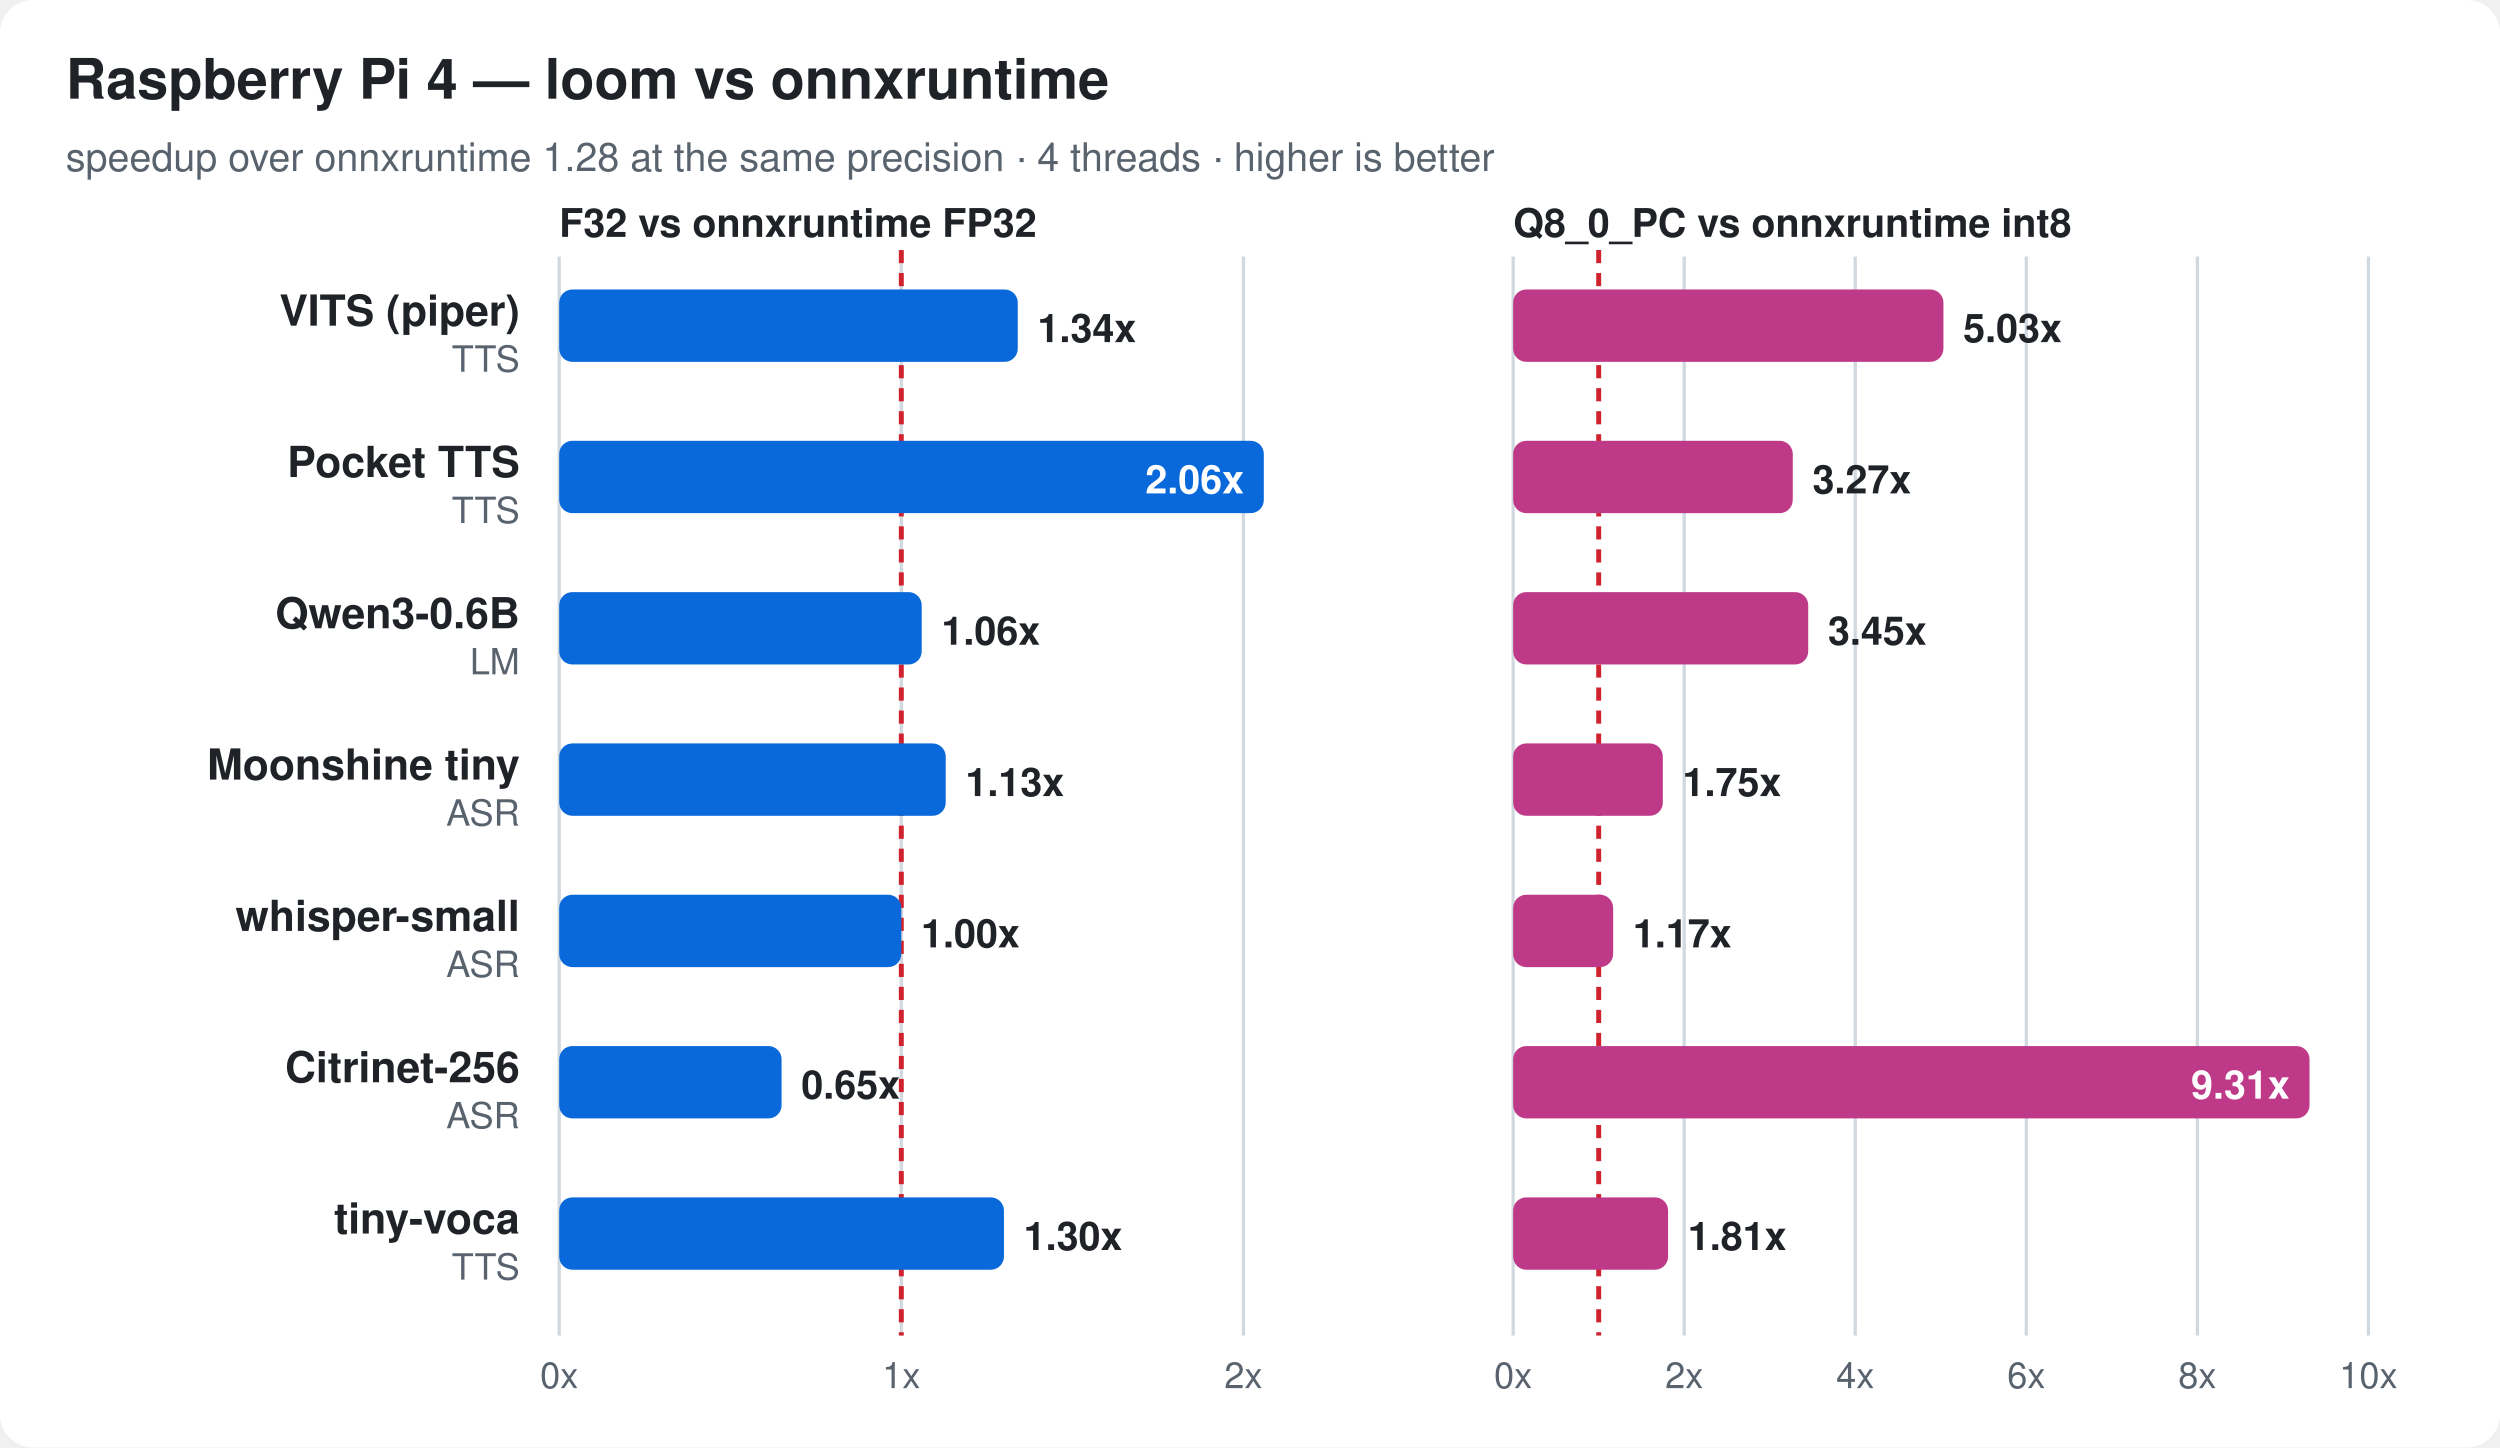
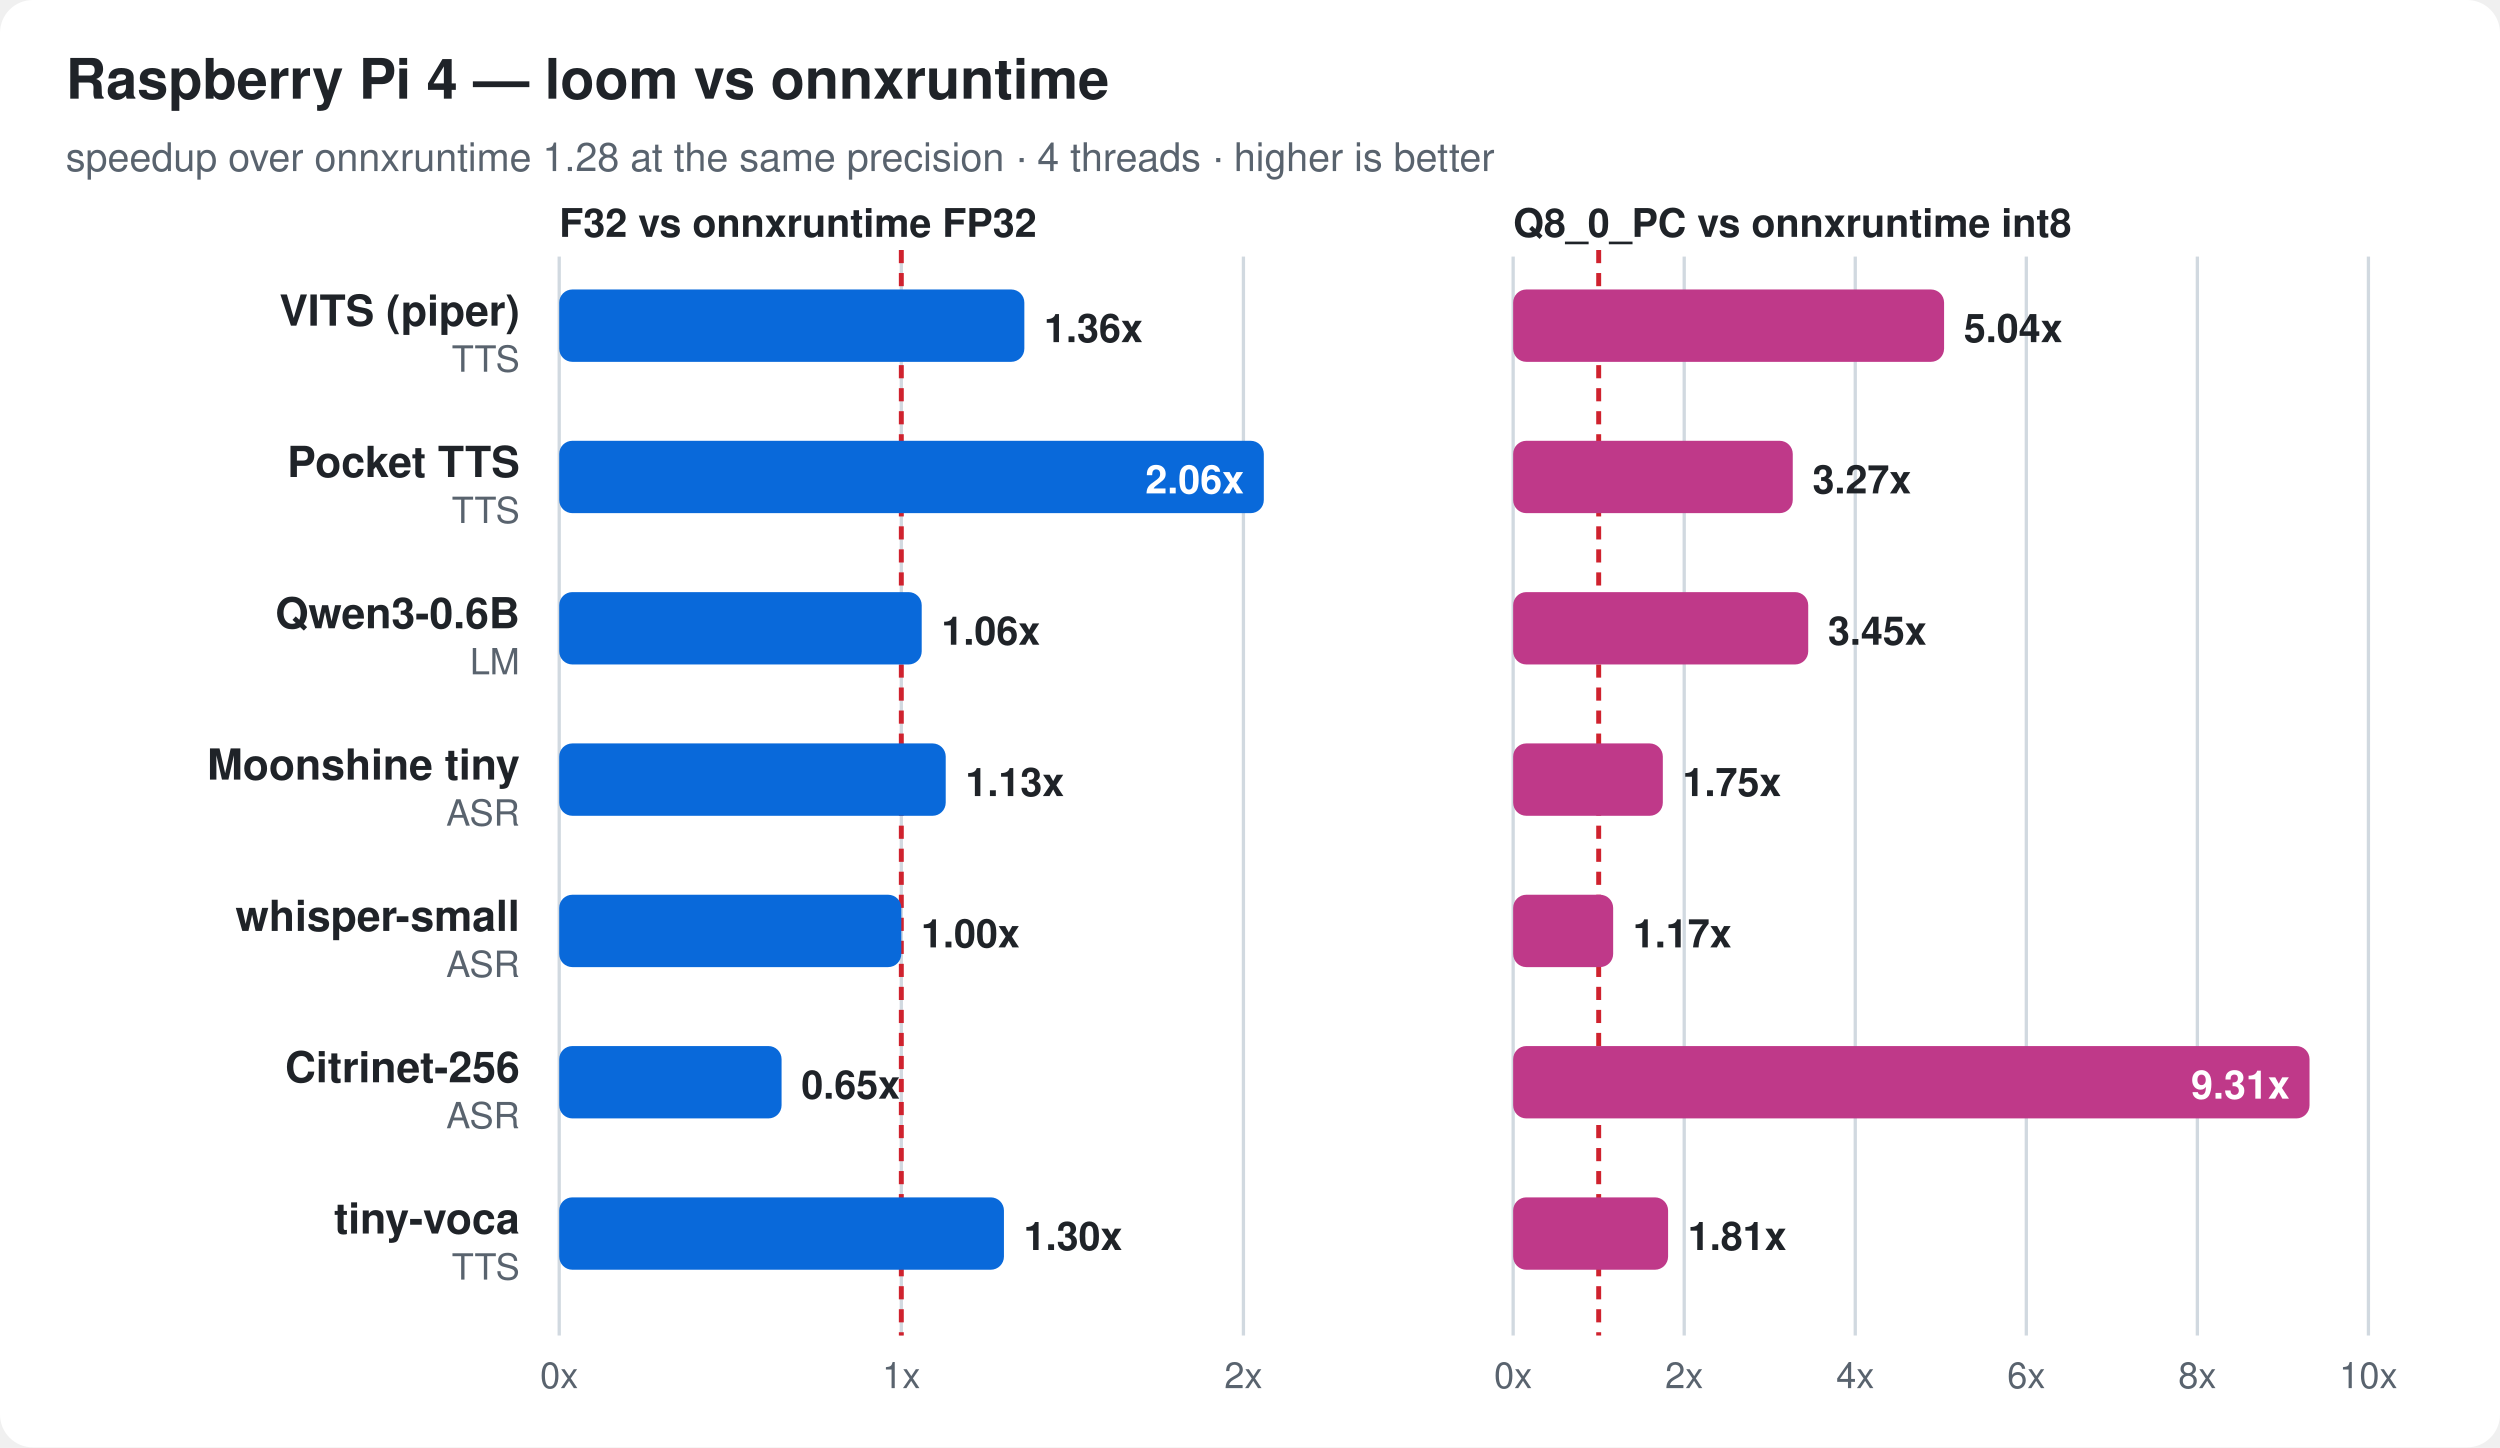
<svg xmlns="http://www.w3.org/2000/svg" width="760" height="440" viewBox="0 0 760 440">
  <rect width="760" height="440" rx="10" fill="#ffffff" />
  <text x="20.0" y="30.0" fill="#1f2328" font-size="17" text-anchor="start" font-weight="600" font-family="-apple-system,BlinkMacSystemFont,'Segoe UI',Helvetica,Arial,sans-serif">Raspberry Pi 4 — loom vs onnxruntime</text>
  <text x="20.0" y="52.0" fill="#59636e" font-size="12" text-anchor="start" font-weight="normal" font-family="-apple-system,BlinkMacSystemFont,'Segoe UI',Helvetica,Arial,sans-serif">speedup over onnxruntime 1.28 at the same precision · 4 threads · higher is better</text>
  <text x="170.0" y="72.0" fill="#1f2328" font-size="12" text-anchor="start" font-weight="600" font-family="-apple-system,BlinkMacSystemFont,'Segoe UI',Helvetica,Arial,sans-serif">F32 vs onnxruntime FP32</text>
  <line x1="170.0" y1="78" x2="170.0" y2="406" stroke="#d1d9e0" stroke-width="1" />
  <text x="170.0" y="422.0" fill="#59636e" font-size="11" text-anchor="middle" font-weight="normal" font-family="-apple-system,BlinkMacSystemFont,'Segoe UI',Helvetica,Arial,sans-serif">0x</text>
  <line x1="274.0" y1="78" x2="274.0" y2="406" stroke="#d1d9e0" stroke-width="1" />
  <text x="274.0" y="422.0" fill="#59636e" font-size="11" text-anchor="middle" font-weight="normal" font-family="-apple-system,BlinkMacSystemFont,'Segoe UI',Helvetica,Arial,sans-serif">1x</text>
  <line x1="378.0" y1="78" x2="378.0" y2="406" stroke="#d1d9e0" stroke-width="1" />
  <text x="378.0" y="422.0" fill="#59636e" font-size="11" text-anchor="middle" font-weight="normal" font-family="-apple-system,BlinkMacSystemFont,'Segoe UI',Helvetica,Arial,sans-serif">2x</text>
  <line x1="274.0" y1="76" x2="274.0" y2="406" stroke="#cf222e" stroke-width="1.5" stroke-dasharray="4 3" />
-   <rect x="170.0" y="88.0" width="139.4" height="22" rx="4" fill="#0969da" />
-   <text x="315.4" y="104.0" fill="#1f2328" font-size="12" text-anchor="start" font-weight="600" font-family="-apple-system,BlinkMacSystemFont,'Segoe UI',Helvetica,Arial,sans-serif">1.34x</text>
+   <rect x="170.0" y="88.0" width="141.4" height="22" rx="4" fill="#0969da" />
+   <text x="317.4" y="104.0" fill="#1f2328" font-size="12" text-anchor="start" font-weight="600" font-family="-apple-system,BlinkMacSystemFont,'Segoe UI',Helvetica,Arial,sans-serif">1.36x</text>
  <rect x="170.0" y="134.0" width="214.2" height="22" rx="4" fill="#0969da" />
  <text x="378.2" y="150.0" fill="#ffffff" font-size="12" text-anchor="end" font-weight="600" font-family="-apple-system,BlinkMacSystemFont,'Segoe UI',Helvetica,Arial,sans-serif">2.06x</text>
  <rect x="170.0" y="180.0" width="110.2" height="22" rx="4" fill="#0969da" />
  <text x="286.2" y="196.0" fill="#1f2328" font-size="12" text-anchor="start" font-weight="600" font-family="-apple-system,BlinkMacSystemFont,'Segoe UI',Helvetica,Arial,sans-serif">1.06x</text>
  <rect x="170.0" y="226.0" width="117.5" height="22" rx="4" fill="#0969da" />
  <text x="293.5" y="242.0" fill="#1f2328" font-size="12" text-anchor="start" font-weight="600" font-family="-apple-system,BlinkMacSystemFont,'Segoe UI',Helvetica,Arial,sans-serif">1.13x</text>
  <rect x="170.0" y="272.0" width="104.0" height="22" rx="4" fill="#0969da" />
  <text x="280.0" y="288.0" fill="#1f2328" font-size="12" text-anchor="start" font-weight="600" font-family="-apple-system,BlinkMacSystemFont,'Segoe UI',Helvetica,Arial,sans-serif">1.00x</text>
  <rect x="170.0" y="318.0" width="67.6" height="22" rx="4" fill="#0969da" />
  <text x="243.6" y="334.0" fill="#1f2328" font-size="12" text-anchor="start" font-weight="600" font-family="-apple-system,BlinkMacSystemFont,'Segoe UI',Helvetica,Arial,sans-serif">0.65x</text>
  <rect x="170.0" y="364.0" width="135.2" height="22" rx="4" fill="#0969da" />
  <text x="311.2" y="380.0" fill="#1f2328" font-size="12" text-anchor="start" font-weight="600" font-family="-apple-system,BlinkMacSystemFont,'Segoe UI',Helvetica,Arial,sans-serif">1.30x</text>
  <text x="460.0" y="72.0" fill="#1f2328" font-size="12" text-anchor="start" font-weight="600" font-family="-apple-system,BlinkMacSystemFont,'Segoe UI',Helvetica,Arial,sans-serif">Q8_0_PC vs onnxruntime int8</text>
  <line x1="460.0" y1="78" x2="460.0" y2="406" stroke="#d1d9e0" stroke-width="1" />
  <text x="460.0" y="422.0" fill="#59636e" font-size="11" text-anchor="middle" font-weight="normal" font-family="-apple-system,BlinkMacSystemFont,'Segoe UI',Helvetica,Arial,sans-serif">0x</text>
  <line x1="512.0" y1="78" x2="512.0" y2="406" stroke="#d1d9e0" stroke-width="1" />
  <text x="512.0" y="422.0" fill="#59636e" font-size="11" text-anchor="middle" font-weight="normal" font-family="-apple-system,BlinkMacSystemFont,'Segoe UI',Helvetica,Arial,sans-serif">2x</text>
  <line x1="564.0" y1="78" x2="564.0" y2="406" stroke="#d1d9e0" stroke-width="1" />
  <text x="564.0" y="422.0" fill="#59636e" font-size="11" text-anchor="middle" font-weight="normal" font-family="-apple-system,BlinkMacSystemFont,'Segoe UI',Helvetica,Arial,sans-serif">4x</text>
  <line x1="616.0" y1="78" x2="616.0" y2="406" stroke="#d1d9e0" stroke-width="1" />
  <text x="616.0" y="422.0" fill="#59636e" font-size="11" text-anchor="middle" font-weight="normal" font-family="-apple-system,BlinkMacSystemFont,'Segoe UI',Helvetica,Arial,sans-serif">6x</text>
  <line x1="668.0" y1="78" x2="668.0" y2="406" stroke="#d1d9e0" stroke-width="1" />
  <text x="668.0" y="422.0" fill="#59636e" font-size="11" text-anchor="middle" font-weight="normal" font-family="-apple-system,BlinkMacSystemFont,'Segoe UI',Helvetica,Arial,sans-serif">8x</text>
  <line x1="720.0" y1="78" x2="720.0" y2="406" stroke="#d1d9e0" stroke-width="1" />
  <text x="720.0" y="422.0" fill="#59636e" font-size="11" text-anchor="middle" font-weight="normal" font-family="-apple-system,BlinkMacSystemFont,'Segoe UI',Helvetica,Arial,sans-serif">10x</text>
  <line x1="486.0" y1="76" x2="486.0" y2="406" stroke="#cf222e" stroke-width="1.5" stroke-dasharray="4 3" />
-   <rect x="460.0" y="88.0" width="130.8" height="22" rx="4" fill="#bf3989" />
-   <text x="596.8" y="104.0" fill="#1f2328" font-size="12" text-anchor="start" font-weight="600" font-family="-apple-system,BlinkMacSystemFont,'Segoe UI',Helvetica,Arial,sans-serif">5.03x</text>
+   <rect x="460.0" y="88.0" width="131.0" height="22" rx="4" fill="#bf3989" />
+   <text x="597.0" y="104.0" fill="#1f2328" font-size="12" text-anchor="start" font-weight="600" font-family="-apple-system,BlinkMacSystemFont,'Segoe UI',Helvetica,Arial,sans-serif">5.04x</text>
  <rect x="460.0" y="134.0" width="85.0" height="22" rx="4" fill="#bf3989" />
  <text x="551.0" y="150.0" fill="#1f2328" font-size="12" text-anchor="start" font-weight="600" font-family="-apple-system,BlinkMacSystemFont,'Segoe UI',Helvetica,Arial,sans-serif">3.27x</text>
  <rect x="460.0" y="180.0" width="89.7" height="22" rx="4" fill="#bf3989" />
  <text x="555.7" y="196.0" fill="#1f2328" font-size="12" text-anchor="start" font-weight="600" font-family="-apple-system,BlinkMacSystemFont,'Segoe UI',Helvetica,Arial,sans-serif">3.45x</text>
  <rect x="460.0" y="226.0" width="45.5" height="22" rx="4" fill="#bf3989" />
  <text x="511.5" y="242.0" fill="#1f2328" font-size="12" text-anchor="start" font-weight="600" font-family="-apple-system,BlinkMacSystemFont,'Segoe UI',Helvetica,Arial,sans-serif">1.75x</text>
  <rect x="460.0" y="272.0" width="30.4" height="22" rx="4" fill="#bf3989" />
  <text x="496.4" y="288.0" fill="#1f2328" font-size="12" text-anchor="start" font-weight="600" font-family="-apple-system,BlinkMacSystemFont,'Segoe UI',Helvetica,Arial,sans-serif">1.17x</text>
  <rect x="460.0" y="318.0" width="242.1" height="22" rx="4" fill="#bf3989" />
  <text x="696.1" y="334.0" fill="#ffffff" font-size="12" text-anchor="end" font-weight="600" font-family="-apple-system,BlinkMacSystemFont,'Segoe UI',Helvetica,Arial,sans-serif">9.31x</text>
  <rect x="460.0" y="364.0" width="47.1" height="22" rx="4" fill="#bf3989" />
  <text x="513.1" y="380.0" fill="#1f2328" font-size="12" text-anchor="start" font-weight="600" font-family="-apple-system,BlinkMacSystemFont,'Segoe UI',Helvetica,Arial,sans-serif">1.81x</text>
  <text x="158.0" y="99.0" fill="#1f2328" font-size="13" text-anchor="end" font-weight="600" font-family="-apple-system,BlinkMacSystemFont,'Segoe UI',Helvetica,Arial,sans-serif">VITS (piper)</text>
  <text x="158.0" y="113.0" fill="#59636e" font-size="11" text-anchor="end" font-weight="normal" font-family="-apple-system,BlinkMacSystemFont,'Segoe UI',Helvetica,Arial,sans-serif">TTS</text>
  <text x="158.0" y="145.0" fill="#1f2328" font-size="13" text-anchor="end" font-weight="600" font-family="-apple-system,BlinkMacSystemFont,'Segoe UI',Helvetica,Arial,sans-serif">Pocket TTS</text>
  <text x="158.0" y="159.0" fill="#59636e" font-size="11" text-anchor="end" font-weight="normal" font-family="-apple-system,BlinkMacSystemFont,'Segoe UI',Helvetica,Arial,sans-serif">TTS</text>
  <text x="158.0" y="191.0" fill="#1f2328" font-size="13" text-anchor="end" font-weight="600" font-family="-apple-system,BlinkMacSystemFont,'Segoe UI',Helvetica,Arial,sans-serif">Qwen3-0.6B</text>
  <text x="158.0" y="205.0" fill="#59636e" font-size="11" text-anchor="end" font-weight="normal" font-family="-apple-system,BlinkMacSystemFont,'Segoe UI',Helvetica,Arial,sans-serif">LM</text>
  <text x="158.0" y="237.0" fill="#1f2328" font-size="13" text-anchor="end" font-weight="600" font-family="-apple-system,BlinkMacSystemFont,'Segoe UI',Helvetica,Arial,sans-serif">Moonshine tiny</text>
  <text x="158.0" y="251.0" fill="#59636e" font-size="11" text-anchor="end" font-weight="normal" font-family="-apple-system,BlinkMacSystemFont,'Segoe UI',Helvetica,Arial,sans-serif">ASR</text>
  <text x="158.0" y="283.0" fill="#1f2328" font-size="13" text-anchor="end" font-weight="600" font-family="-apple-system,BlinkMacSystemFont,'Segoe UI',Helvetica,Arial,sans-serif">whisper-small</text>
  <text x="158.0" y="297.0" fill="#59636e" font-size="11" text-anchor="end" font-weight="normal" font-family="-apple-system,BlinkMacSystemFont,'Segoe UI',Helvetica,Arial,sans-serif">ASR</text>
  <text x="158.0" y="329.0" fill="#1f2328" font-size="13" text-anchor="end" font-weight="600" font-family="-apple-system,BlinkMacSystemFont,'Segoe UI',Helvetica,Arial,sans-serif">Citrinet-256</text>
  <text x="158.0" y="343.0" fill="#59636e" font-size="11" text-anchor="end" font-weight="normal" font-family="-apple-system,BlinkMacSystemFont,'Segoe UI',Helvetica,Arial,sans-serif">ASR</text>
  <text x="158.0" y="375.0" fill="#1f2328" font-size="13" text-anchor="end" font-weight="600" font-family="-apple-system,BlinkMacSystemFont,'Segoe UI',Helvetica,Arial,sans-serif">tiny-voca</text>
  <text x="158.0" y="389.0" fill="#59636e" font-size="11" text-anchor="end" font-weight="normal" font-family="-apple-system,BlinkMacSystemFont,'Segoe UI',Helvetica,Arial,sans-serif">TTS</text>
</svg>
